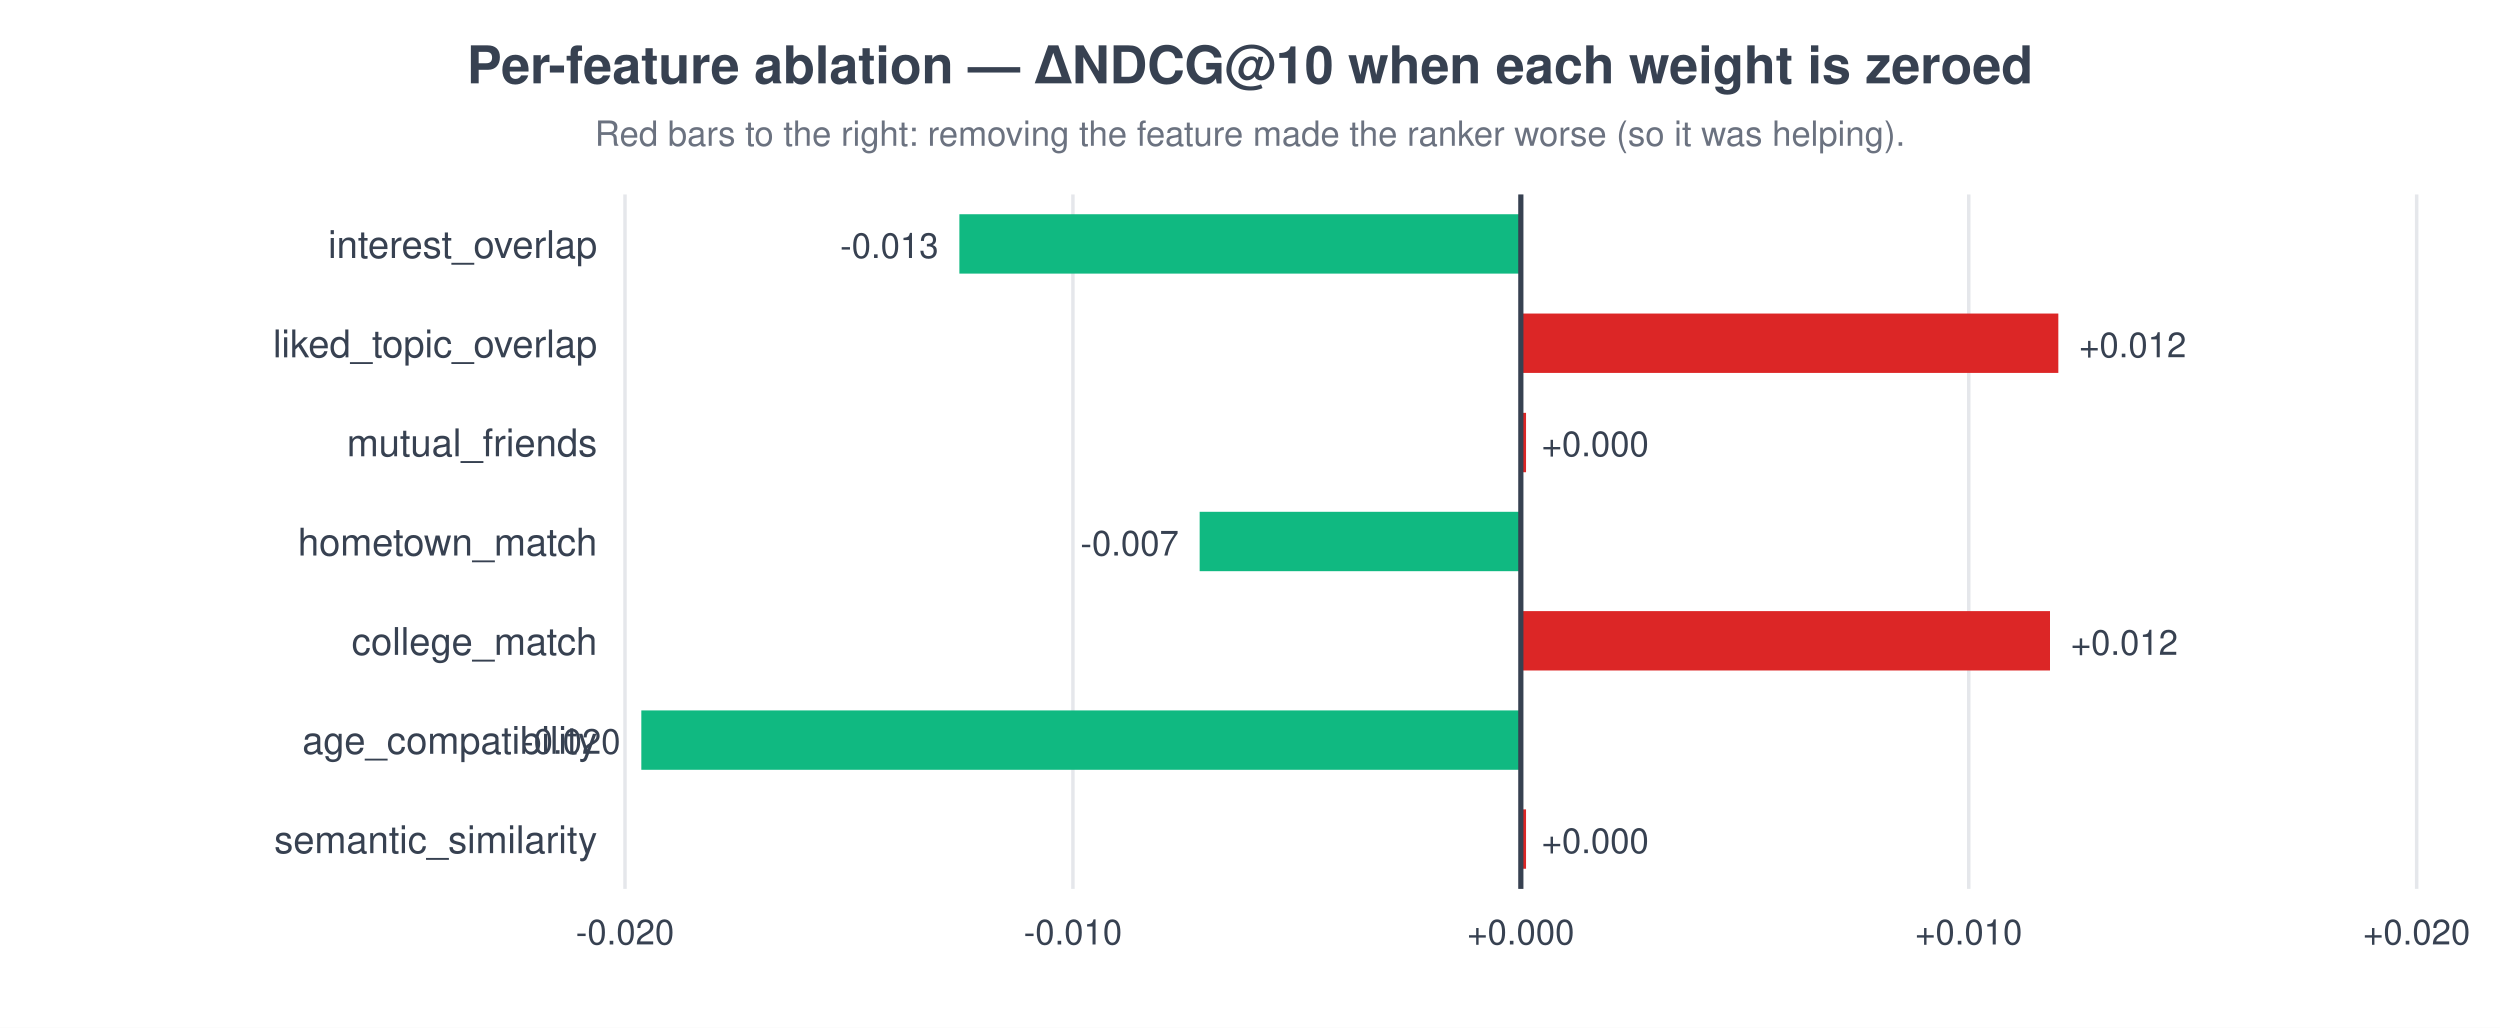
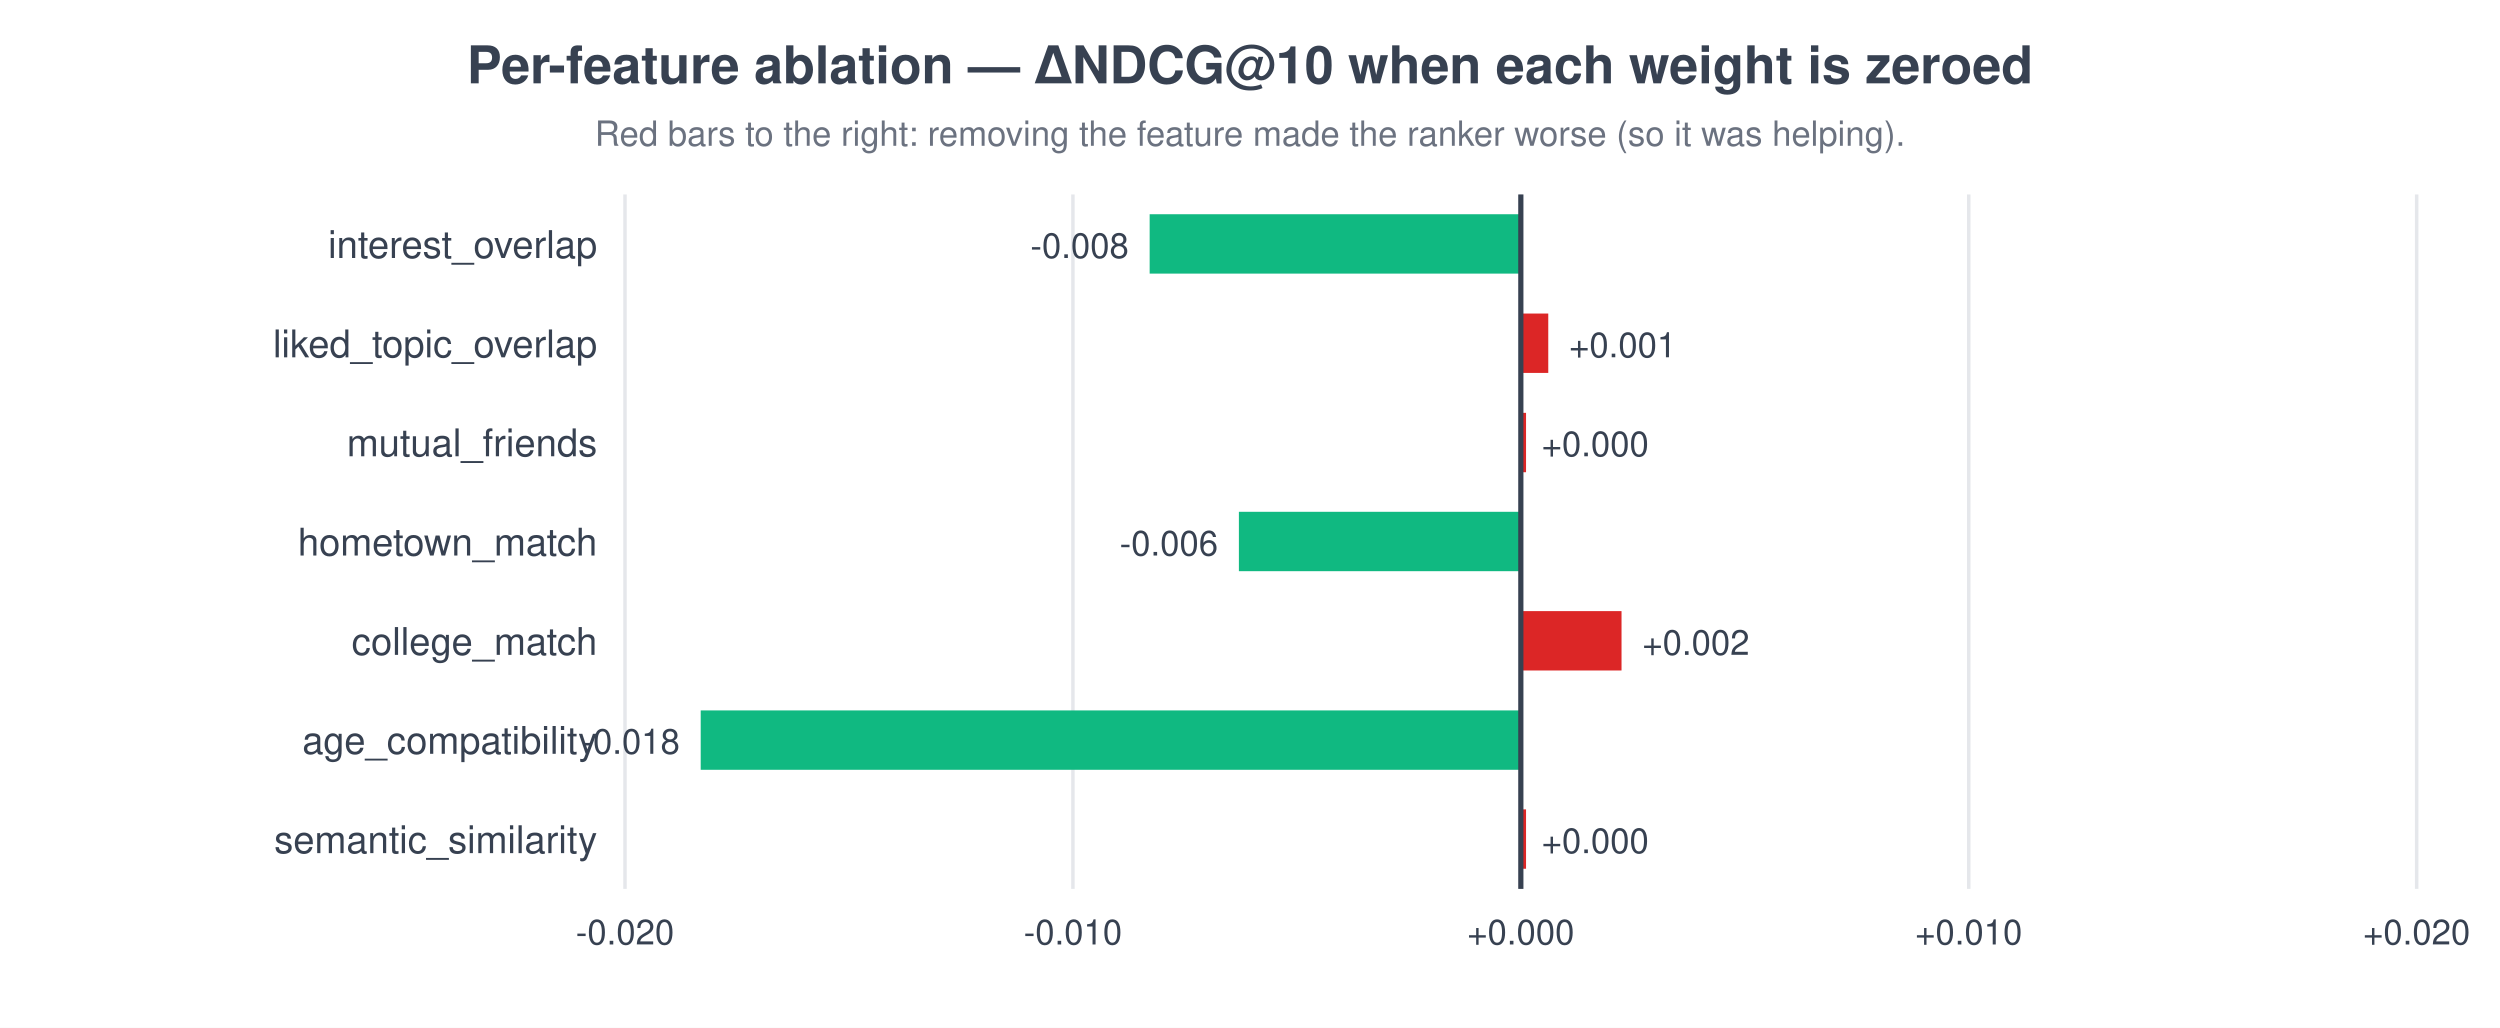
<svg xmlns="http://www.w3.org/2000/svg" viewBox="0 0 720 296" role="img" aria-labelledby="title" font-family="-apple-system, BlinkMacSystemFont, Segoe UI, Helvetica, Arial, sans-serif">
  <rect width="720" height="296" fill="white" />
  <text x="360.0" y="24.0" font-size="15" text-anchor="middle" fill="#374151" font-weight="bold">Per-feature ablation — ΔNDCG@10 when each weight is zeroed</text>
  <text x="360.0" y="42.0" font-size="10" text-anchor="middle" fill="#6B7280" font-weight="normal">Red bars to the right: removing the feature made the ranker worse (so it was helping).</text>
  <line x1="180.0" y1="56.0" x2="180.0" y2="256.0" stroke="#E5E7EB" stroke-width="1.0" />
  <text x="180.0" y="272.0" font-size="10" text-anchor="middle" fill="#374151" font-weight="normal">-0.020</text>
  <line x1="309.0" y1="56.0" x2="309.0" y2="256.0" stroke="#E5E7EB" stroke-width="1.0" />
  <text x="309.0" y="272.0" font-size="10" text-anchor="middle" fill="#374151" font-weight="normal">-0.010</text>
  <line x1="438.0" y1="56.0" x2="438.0" y2="256.0" stroke="#E5E7EB" stroke-width="1.0" />
  <text x="438.0" y="272.0" font-size="10" text-anchor="middle" fill="#374151" font-weight="normal">+0.000</text>
  <line x1="567.0" y1="56.0" x2="567.0" y2="256.0" stroke="#E5E7EB" stroke-width="1.0" />
  <text x="567.0" y="272.0" font-size="10" text-anchor="middle" fill="#374151" font-weight="normal">+0.010</text>
  <line x1="696.0" y1="56.0" x2="696.0" y2="256.0" stroke="#E5E7EB" stroke-width="1.0" />
  <text x="696.0" y="272.0" font-size="10" text-anchor="middle" fill="#374151" font-weight="normal">+0.020</text>
-   <rect x="276.3" y="61.7" width="161.7" height="17.1" fill="#10B981" />
+   <rect x="331.1" y="61.7" width="106.9" height="17.1" fill="#10B981" />
  <text x="172.0" y="74.3" font-size="11" text-anchor="end" fill="#374151" font-weight="normal">interest_overlap</text>
-   <text x="270.3" y="74.3" font-size="10" text-anchor="end" fill="#374151" font-weight="normal">-0.013</text>
-   <rect x="438.0" y="90.3" width="154.8" height="17.1" fill="#DC2626" />
+   <text x="325.1" y="74.3" font-size="10" text-anchor="end" fill="#374151" font-weight="normal">-0.008</text>
+   <rect x="438.0" y="90.3" width="7.9" height="17.1" fill="#DC2626" />
  <text x="172.0" y="102.9" font-size="11" text-anchor="end" fill="#374151" font-weight="normal">liked_topic_overlap</text>
-   <text x="598.8" y="102.9" font-size="10" text-anchor="start" fill="#374151" font-weight="normal">+0.012</text>
+   <text x="451.9" y="102.9" font-size="10" text-anchor="start" fill="#374151" font-weight="normal">+0.001</text>
  <rect x="438.0" y="118.9" width="1.5" height="17.1" fill="#DC2626" />
  <text x="172.0" y="131.4" font-size="11" text-anchor="end" fill="#374151" font-weight="normal">mutual_friends</text>
  <text x="444.0" y="131.4" font-size="10" text-anchor="start" fill="#374151" font-weight="normal">+0.000</text>
-   <rect x="345.5" y="147.4" width="92.5" height="17.1" fill="#10B981" />
+   <rect x="356.8" y="147.4" width="81.2" height="17.1" fill="#10B981" />
  <text x="172.0" y="160.0" font-size="11" text-anchor="end" fill="#374151" font-weight="normal">hometown_match</text>
-   <text x="339.5" y="160.0" font-size="10" text-anchor="end" fill="#374151" font-weight="normal">-0.007</text>
-   <rect x="438.0" y="176.0" width="152.4" height="17.1" fill="#DC2626" />
+   <text x="350.8" y="160.0" font-size="10" text-anchor="end" fill="#374151" font-weight="normal">-0.006</text>
+   <rect x="438.0" y="176.0" width="29.0" height="17.1" fill="#DC2626" />
  <text x="172.0" y="188.6" font-size="11" text-anchor="end" fill="#374151" font-weight="normal">college_match</text>
-   <text x="596.4" y="188.6" font-size="10" text-anchor="start" fill="#374151" font-weight="normal">+0.012</text>
-   <rect x="184.7" y="204.6" width="253.3" height="17.1" fill="#10B981" />
+   <text x="473.0" y="188.6" font-size="10" text-anchor="start" fill="#374151" font-weight="normal">+0.002</text>
+   <rect x="201.8" y="204.6" width="236.2" height="17.1" fill="#10B981" />
  <text x="172.0" y="217.1" font-size="11" text-anchor="end" fill="#374151" font-weight="normal">age_compatibility</text>
-   <text x="178.7" y="217.1" font-size="10" text-anchor="end" fill="#374151" font-weight="normal">-0.020</text>
+   <text x="195.8" y="217.1" font-size="10" text-anchor="end" fill="#374151" font-weight="normal">-0.018</text>
  <rect x="438.0" y="233.1" width="1.5" height="17.1" fill="#DC2626" />
  <text x="172.0" y="245.7" font-size="11" text-anchor="end" fill="#374151" font-weight="normal">semantic_similarity</text>
  <text x="444.0" y="245.7" font-size="10" text-anchor="start" fill="#374151" font-weight="normal">+0.000</text>
  <line x1="438.0" y1="56.0" x2="438.0" y2="256.0" stroke="#374151" stroke-width="1.5" />
</svg>
